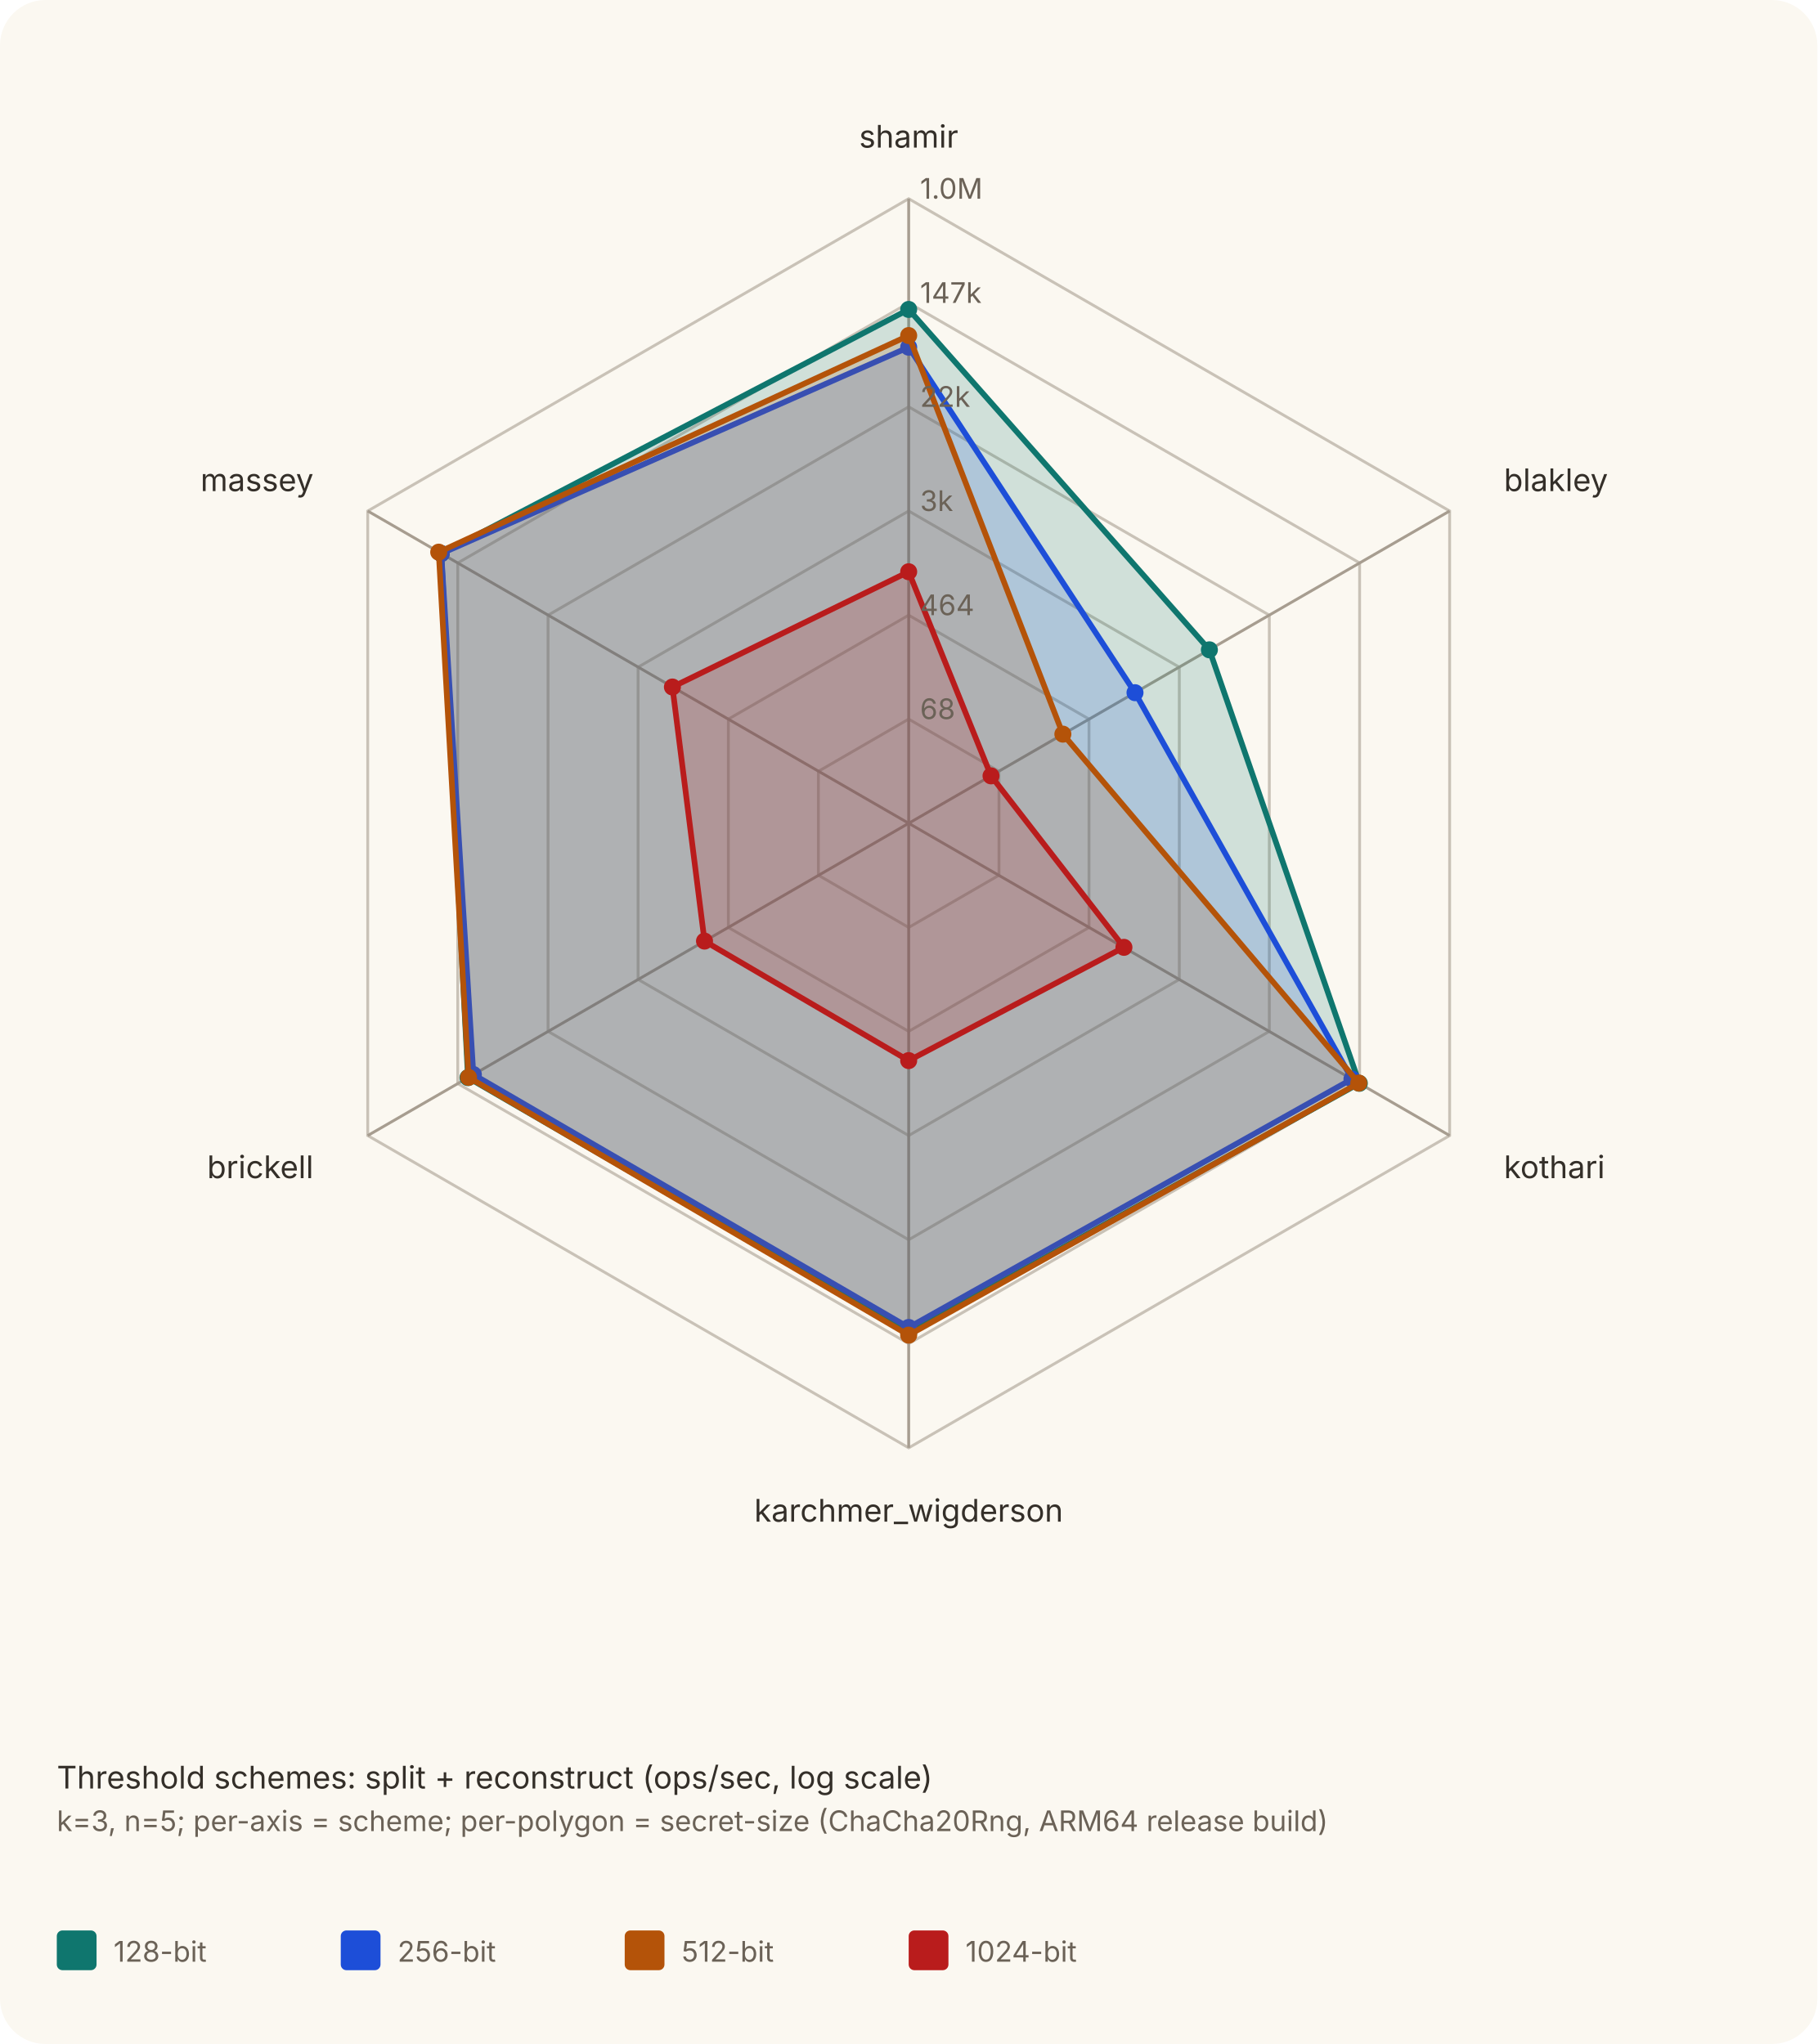
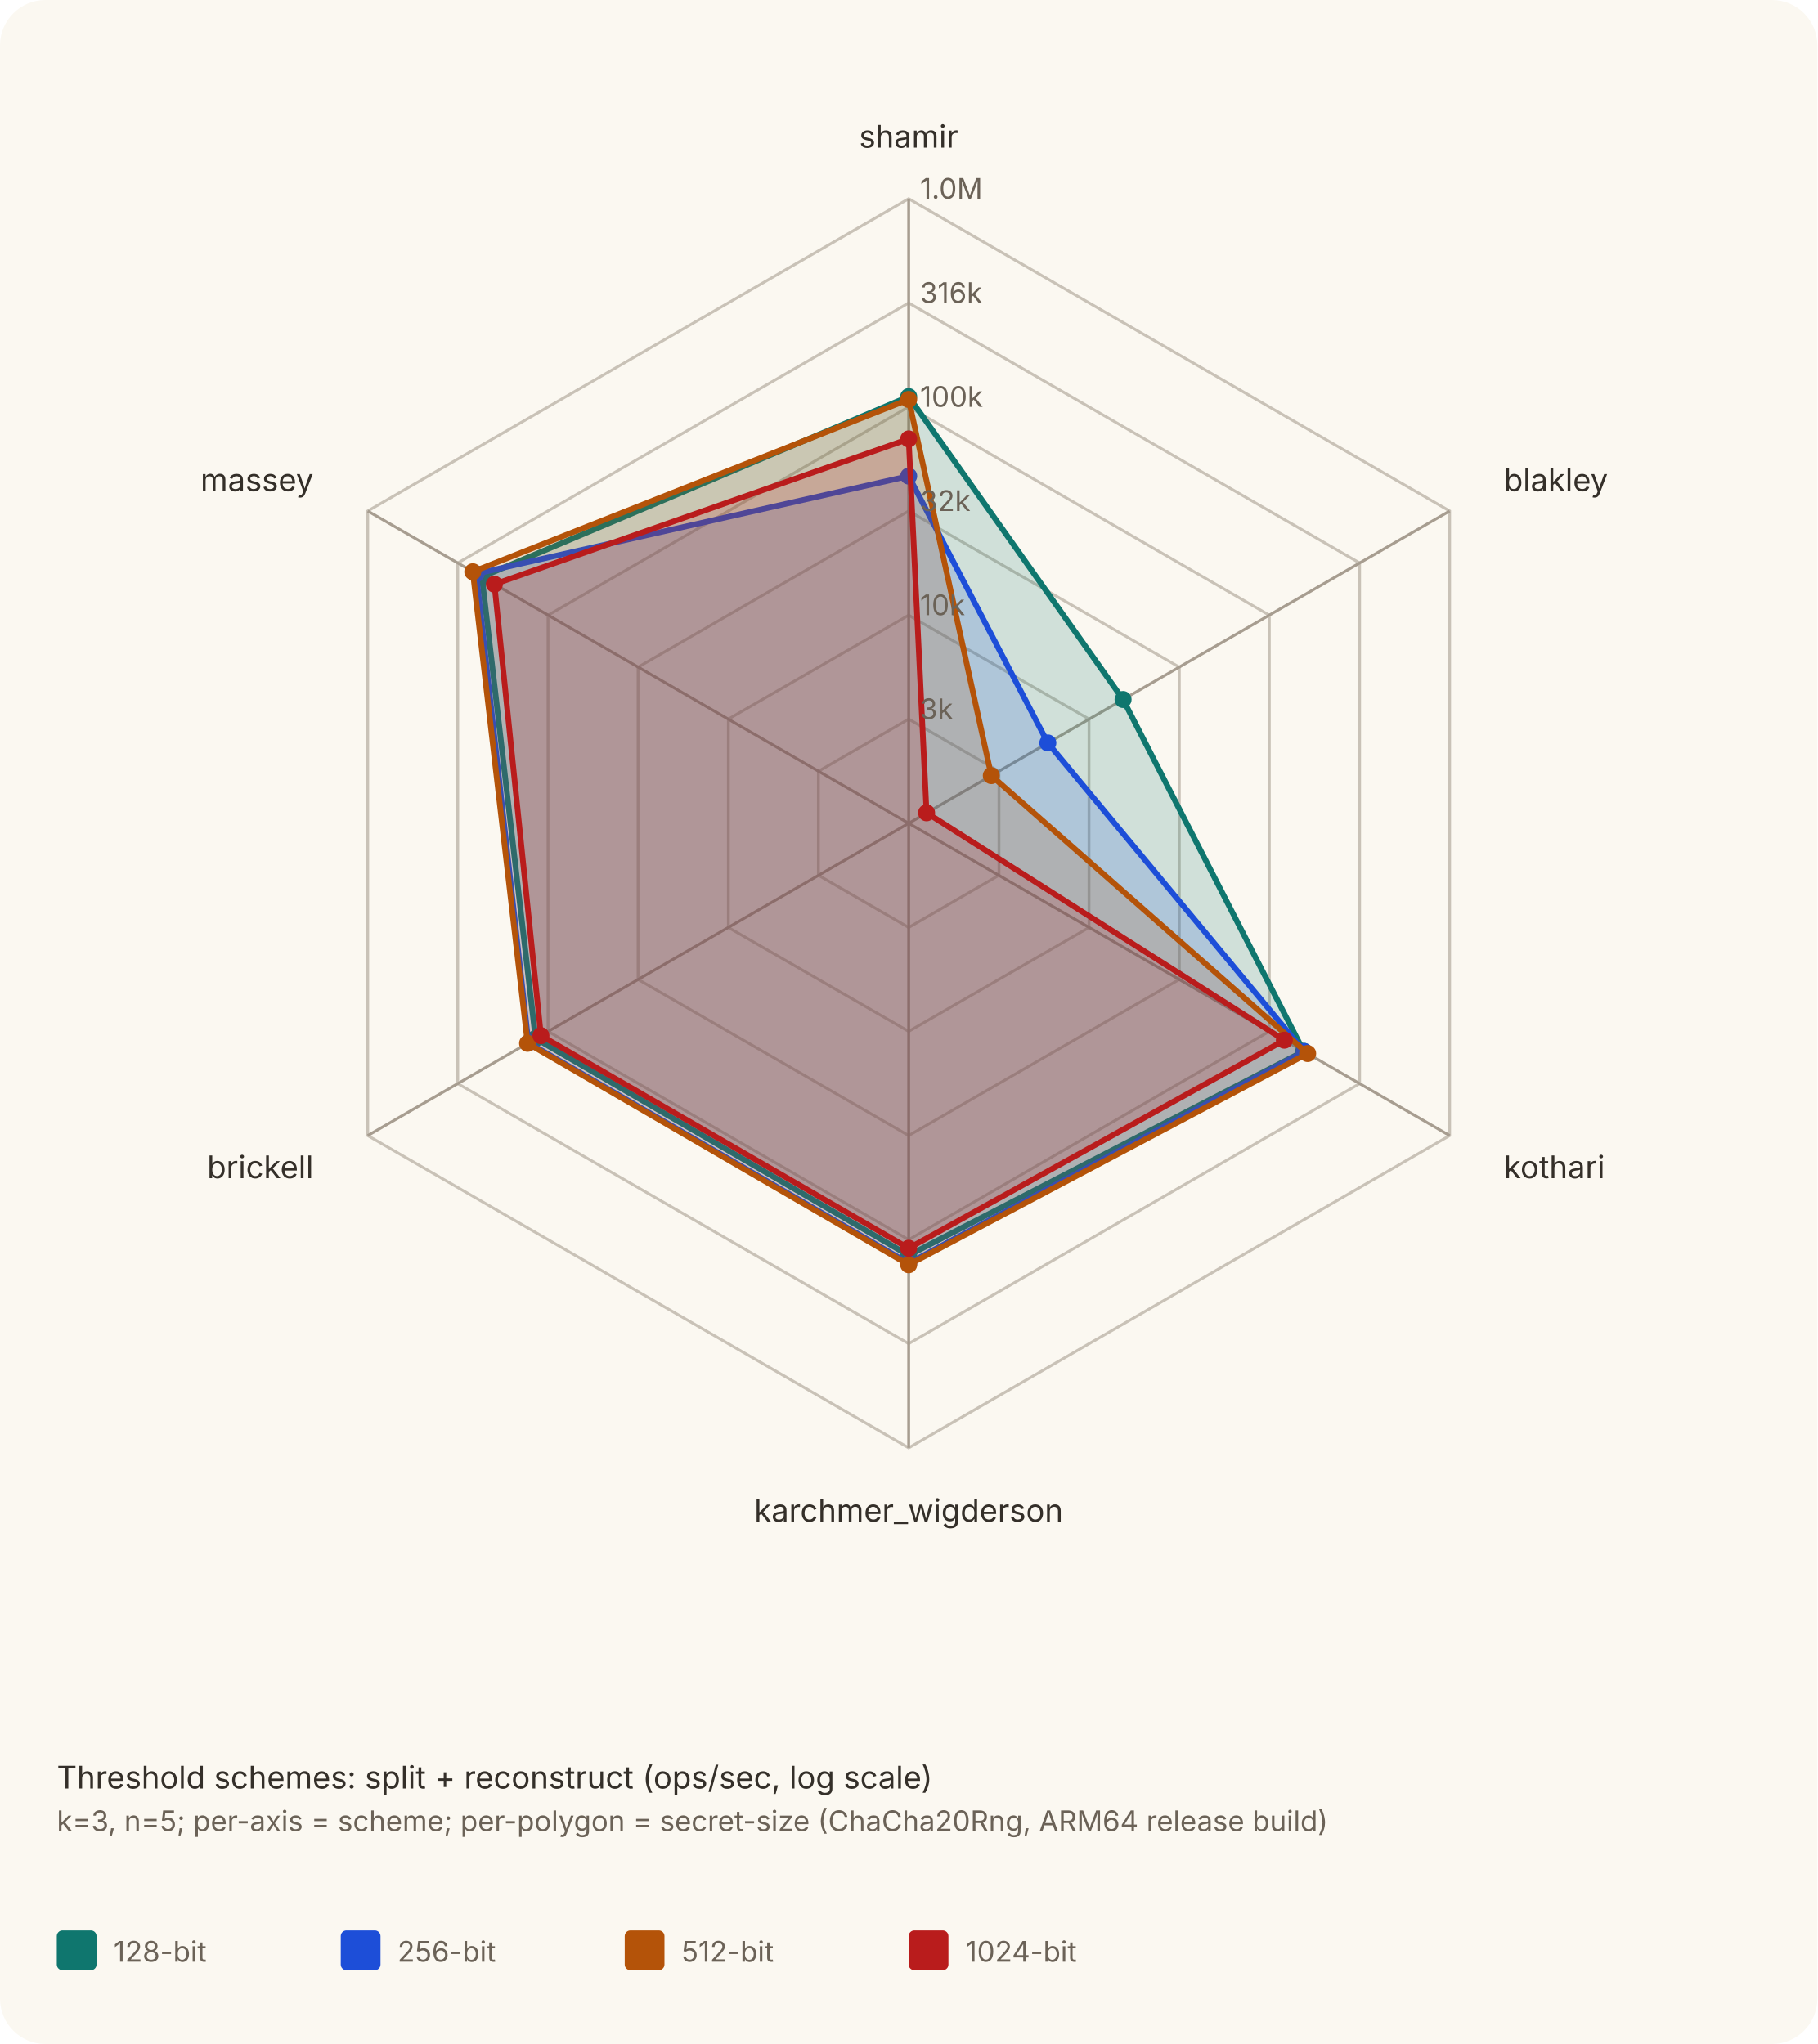
<svg xmlns="http://www.w3.org/2000/svg" width="640" height="720" viewBox="0 0 640 720" role="img" aria-labelledby="title desc">
  <style>
    .bg { fill: #fbf8f1; }
    .grid { fill: none; stroke: #c9c2b7; stroke-width: 1; }
    .axis { stroke: #a79d90; stroke-width: 1; }
    .label { fill: #342f29; font: 11px ui-sans-serif, -apple-system, BlinkMacSystemFont, "Segoe UI", sans-serif; }
    .small { fill: #6b6257; font: 10px ui-sans-serif, -apple-system, BlinkMacSystemFont, "Segoe UI", sans-serif; }
  </style>
  <rect class="bg" x="0" y="0" width="640" height="720" rx="16" />
  <polygon class="grid" points="320.0,253.3 351.8,271.7 351.8,308.3 320.0,326.7 288.2,308.3 288.2,271.7" />
  <polygon class="grid" points="320.0,216.7 383.5,253.3 383.5,326.7 320.0,363.3 256.5,326.7 256.5,253.3" />
  <polygon class="grid" points="320.0,180.0 415.3,235.0 415.3,345.0 320.0,400.0 224.7,345.0 224.7,235.0" />
  <polygon class="grid" points="320.0,143.3 447.0,216.7 447.0,363.3 320.0,436.7 193.0,363.3 193.0,216.7" />
  <polygon class="grid" points="320.0,106.7 478.8,198.3 478.8,381.7 320.0,473.3 161.2,381.7 161.2,198.3" />
  <polygon class="grid" points="320.0,70.0 510.5,180.0 510.5,400.0 320.0,510.0 129.5,400.0 129.5,180.0" />
  <line class="axis" x1="320" y1="290" x2="320.0" y2="70.0" />
  <line class="axis" x1="320" y1="290" x2="510.5" y2="180.0" />
  <line class="axis" x1="320" y1="290" x2="510.5" y2="400.0" />
  <line class="axis" x1="320" y1="290" x2="320.0" y2="510.0" />
  <line class="axis" x1="320" y1="290" x2="129.5" y2="400.0" />
  <line class="axis" x1="320" y1="290" x2="129.5" y2="180.0" />
-   <polygon points="320.0,109.0 425.9,228.9 478.7,381.6 320.0,469.5 164.8,379.6 155.4,195.0" fill="#0f766e" fill-opacity="0.18" stroke="#0f766e" stroke-width="2" />
-   <circle cx="320.0" cy="109.0" r="3" fill="#0f766e" />
-   <circle cx="425.9" cy="228.9" r="3" fill="#0f766e" />
-   <circle cx="478.7" cy="381.6" r="3" fill="#0f766e" />
-   <circle cx="320.0" cy="469.5" r="3" fill="#0f766e" />
-   <circle cx="164.8" cy="379.6" r="3" fill="#0f766e" />
-   <circle cx="155.4" cy="195.0" r="3" fill="#0f766e" />
-   <polygon points="320.0,122.3 399.7,244.0 476.1,380.1 320.0,467.6 166.7,378.5 155.4,195.0" fill="#1d4ed8" fill-opacity="0.18" stroke="#1d4ed8" stroke-width="2" />
-   <circle cx="320.0" cy="122.3" r="3" fill="#1d4ed8" />
-   <circle cx="399.7" cy="244.0" r="3" fill="#1d4ed8" />
-   <circle cx="476.1" cy="380.1" r="3" fill="#1d4ed8" />
-   <circle cx="320.0" cy="467.6" r="3" fill="#1d4ed8" />
-   <circle cx="166.7" cy="378.5" r="3" fill="#1d4ed8" />
-   <circle cx="155.4" cy="195.0" r="3" fill="#1d4ed8" />
-   <polygon points="320.0,118.2 374.3,258.6 478.5,381.5 320.0,470.3 165.0,379.5 154.5,194.5" fill="#b45309" fill-opacity="0.18" stroke="#b45309" stroke-width="2" />
-   <circle cx="320.0" cy="118.2" r="3" fill="#b45309" />
-   <circle cx="374.3" cy="258.6" r="3" fill="#b45309" />
-   <circle cx="478.5" cy="381.5" r="3" fill="#b45309" />
-   <circle cx="320.0" cy="470.3" r="3" fill="#b45309" />
-   <circle cx="165.0" cy="379.5" r="3" fill="#b45309" />
-   <circle cx="154.5" cy="194.5" r="3" fill="#b45309" />
-   <polygon points="320.0,201.4 349.0,273.3 395.8,333.7 320.0,373.6 248.1,331.5 236.8,242.0" fill="#b91c1c" fill-opacity="0.18" stroke="#b91c1c" stroke-width="2" />
-   <circle cx="320.0" cy="201.4" r="3" fill="#b91c1c" />
-   <circle cx="349.0" cy="273.3" r="3" fill="#b91c1c" />
-   <circle cx="395.8" cy="333.7" r="3" fill="#b91c1c" />
-   <circle cx="320.0" cy="373.6" r="3" fill="#b91c1c" />
-   <circle cx="248.1" cy="331.5" r="3" fill="#b91c1c" />
-   <circle cx="236.8" cy="242.0" r="3" fill="#b91c1c" />
+   <polygon points="320.0,139.7 395.5,246.4 459.1,370.3 320.0,442.2 188.6,365.8 169.7,203.2" fill="#0f766e" fill-opacity="0.18" stroke="#0f766e" stroke-width="2" />
+   <circle cx="320.0" cy="139.7" r="3" fill="#0f766e" />
+   <circle cx="395.5" cy="246.4" r="3" fill="#0f766e" />
+   <circle cx="459.1" cy="370.3" r="3" fill="#0f766e" />
+   <circle cx="320.0" cy="442.2" r="3" fill="#0f766e" />
+   <circle cx="188.6" cy="365.8" r="3" fill="#0f766e" />
+   <circle cx="169.7" cy="203.2" r="3" fill="#0f766e" />
+   <polygon points="320.0,167.7 369.0,261.7 459.3,370.4 320.0,445.0 186.1,367.3 167.7,202.1" fill="#1d4ed8" fill-opacity="0.18" stroke="#1d4ed8" stroke-width="2" />
+   <circle cx="320.0" cy="167.7" r="3" fill="#1d4ed8" />
+   <circle cx="369.0" cy="261.7" r="3" fill="#1d4ed8" />
+   <circle cx="459.3" cy="370.4" r="3" fill="#1d4ed8" />
+   <circle cx="320.0" cy="445.0" r="3" fill="#1d4ed8" />
+   <circle cx="186.1" cy="367.3" r="3" fill="#1d4ed8" />
+   <circle cx="167.7" cy="202.1" r="3" fill="#1d4ed8" />
+   <polygon points="320.0,140.7 349.1,273.2 460.5,371.1 320.0,445.5 185.8,367.5 166.5,201.4" fill="#b45309" fill-opacity="0.18" stroke="#b45309" stroke-width="2" />
+   <circle cx="320.0" cy="140.7" r="3" fill="#b45309" />
+   <circle cx="349.1" cy="273.2" r="3" fill="#b45309" />
+   <circle cx="460.5" cy="371.1" r="3" fill="#b45309" />
+   <circle cx="320.0" cy="445.5" r="3" fill="#b45309" />
+   <circle cx="185.8" cy="367.5" r="3" fill="#b45309" />
+   <circle cx="166.5" cy="201.4" r="3" fill="#b45309" />
+   <polygon points="320.0,154.6 326.3,286.3 452.3,366.4 320.0,439.7 190.5,364.8 174.1,205.8" fill="#b91c1c" fill-opacity="0.18" stroke="#b91c1c" stroke-width="2" />
+   <circle cx="320.0" cy="154.6" r="3" fill="#b91c1c" />
+   <circle cx="326.3" cy="286.3" r="3" fill="#b91c1c" />
+   <circle cx="452.3" cy="366.4" r="3" fill="#b91c1c" />
+   <circle cx="320.0" cy="439.7" r="3" fill="#b91c1c" />
+   <circle cx="190.5" cy="364.8" r="3" fill="#b91c1c" />
+   <circle cx="174.1" cy="205.8" r="3" fill="#b91c1c" />
  <text class="label" x="320.0" y="52.0" text-anchor="middle">shamir</text>
  <text class="label" x="529.6" y="173.0" text-anchor="start">blakley</text>
  <text class="label" x="529.6" y="415.0" text-anchor="start">kothari</text>
  <text class="label" x="320.0" y="536.0" text-anchor="middle">karchmer_wigderson</text>
  <text class="label" x="110.4" y="415.0" text-anchor="end">brickell</text>
  <text class="label" x="110.4" y="173.0" text-anchor="end">massey</text>
-   <text class="small" x="324.0" y="253.3">68</text>
-   <text class="small" x="324.0" y="216.7">464</text>
-   <text class="small" x="324.0" y="180.0">3k</text>
-   <text class="small" x="324.0" y="143.3">22k</text>
-   <text class="small" x="324.0" y="106.7">147k</text>
+   <text class="small" x="324.0" y="253.3">3k</text>
+   <text class="small" x="324.0" y="216.7">10k</text>
+   <text class="small" x="324.0" y="180.0">32k</text>
+   <text class="small" x="324.0" y="143.3">100k</text>
+   <text class="small" x="324.0" y="106.7">316k</text>
  <text class="small" x="324.0" y="70.0">1.0M</text>
  <text class="label" x="20" y="630" font-weight="bold">Threshold schemes: split + reconstruct (ops/sec, log scale)</text>
  <text class="small" x="20" y="645">k=3, n=5; per-axis = scheme; per-polygon = secret-size (ChaCha20Rng, ARM64 release build)</text>
  <rect x="20.0" y="680.0" width="14" height="14" fill="#0f766e" rx="2" />
  <text class="small" x="40.0" y="691.0">128-bit</text>
  <rect x="120.0" y="680.0" width="14" height="14" fill="#1d4ed8" rx="2" />
  <text class="small" x="140.0" y="691.0">256-bit</text>
  <rect x="220.0" y="680.0" width="14" height="14" fill="#b45309" rx="2" />
  <text class="small" x="240.0" y="691.0">512-bit</text>
  <rect x="320.0" y="680.0" width="14" height="14" fill="#b91c1c" rx="2" />
  <text class="small" x="340.0" y="691.0">1024-bit</text>
</svg>
